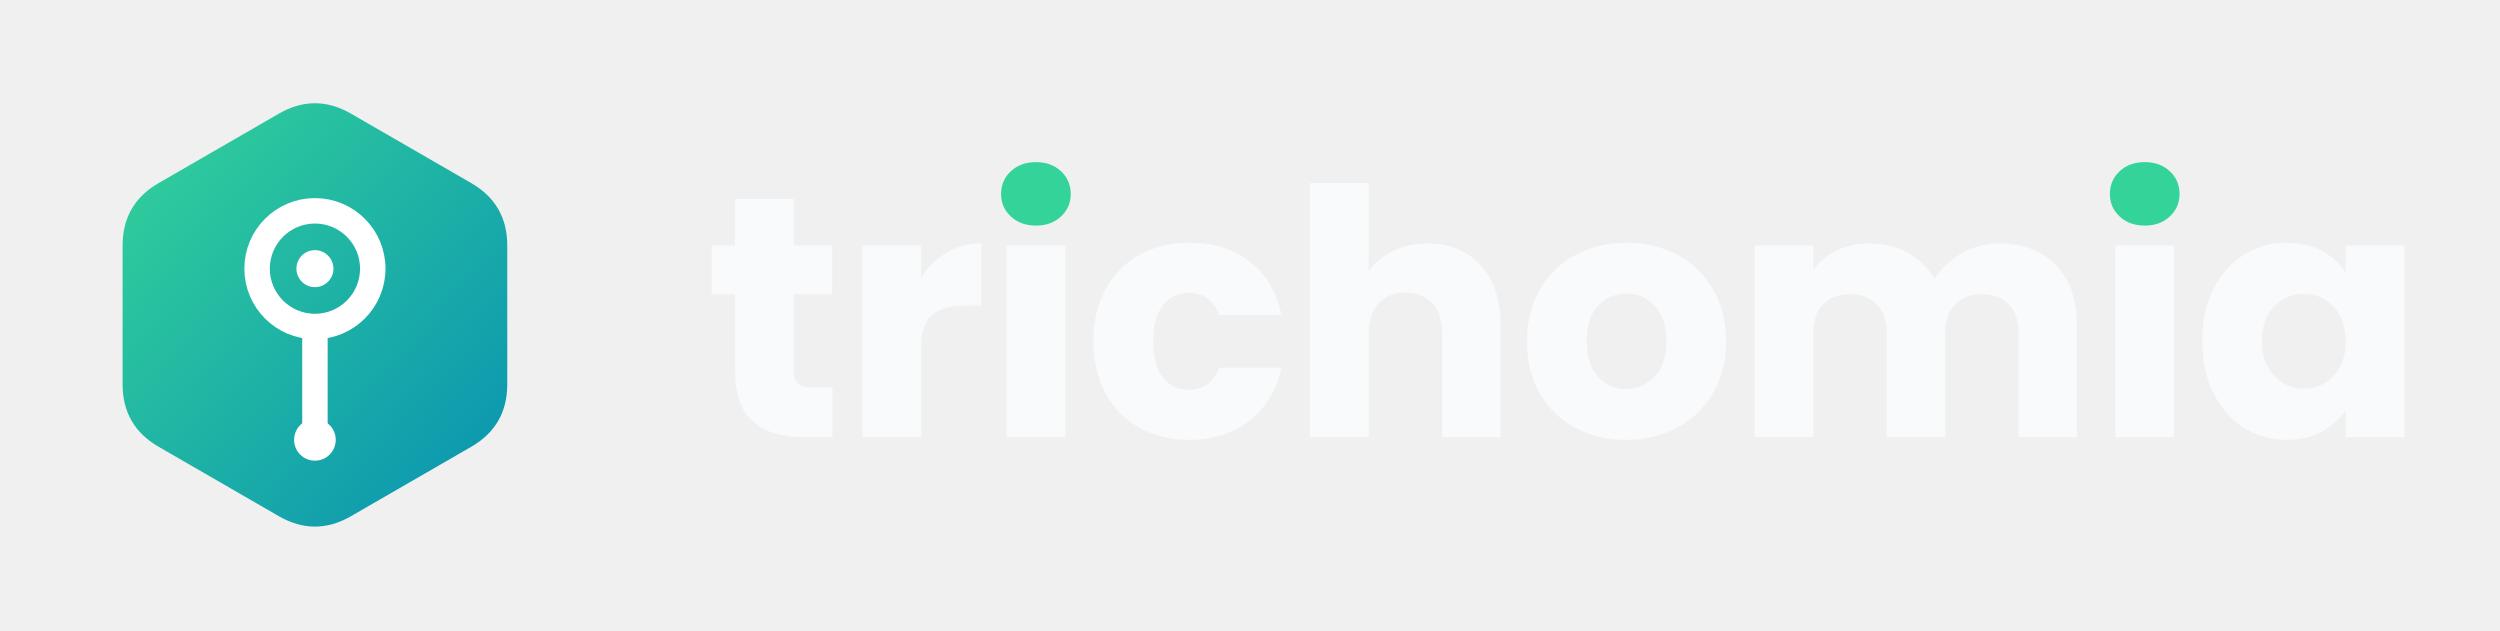
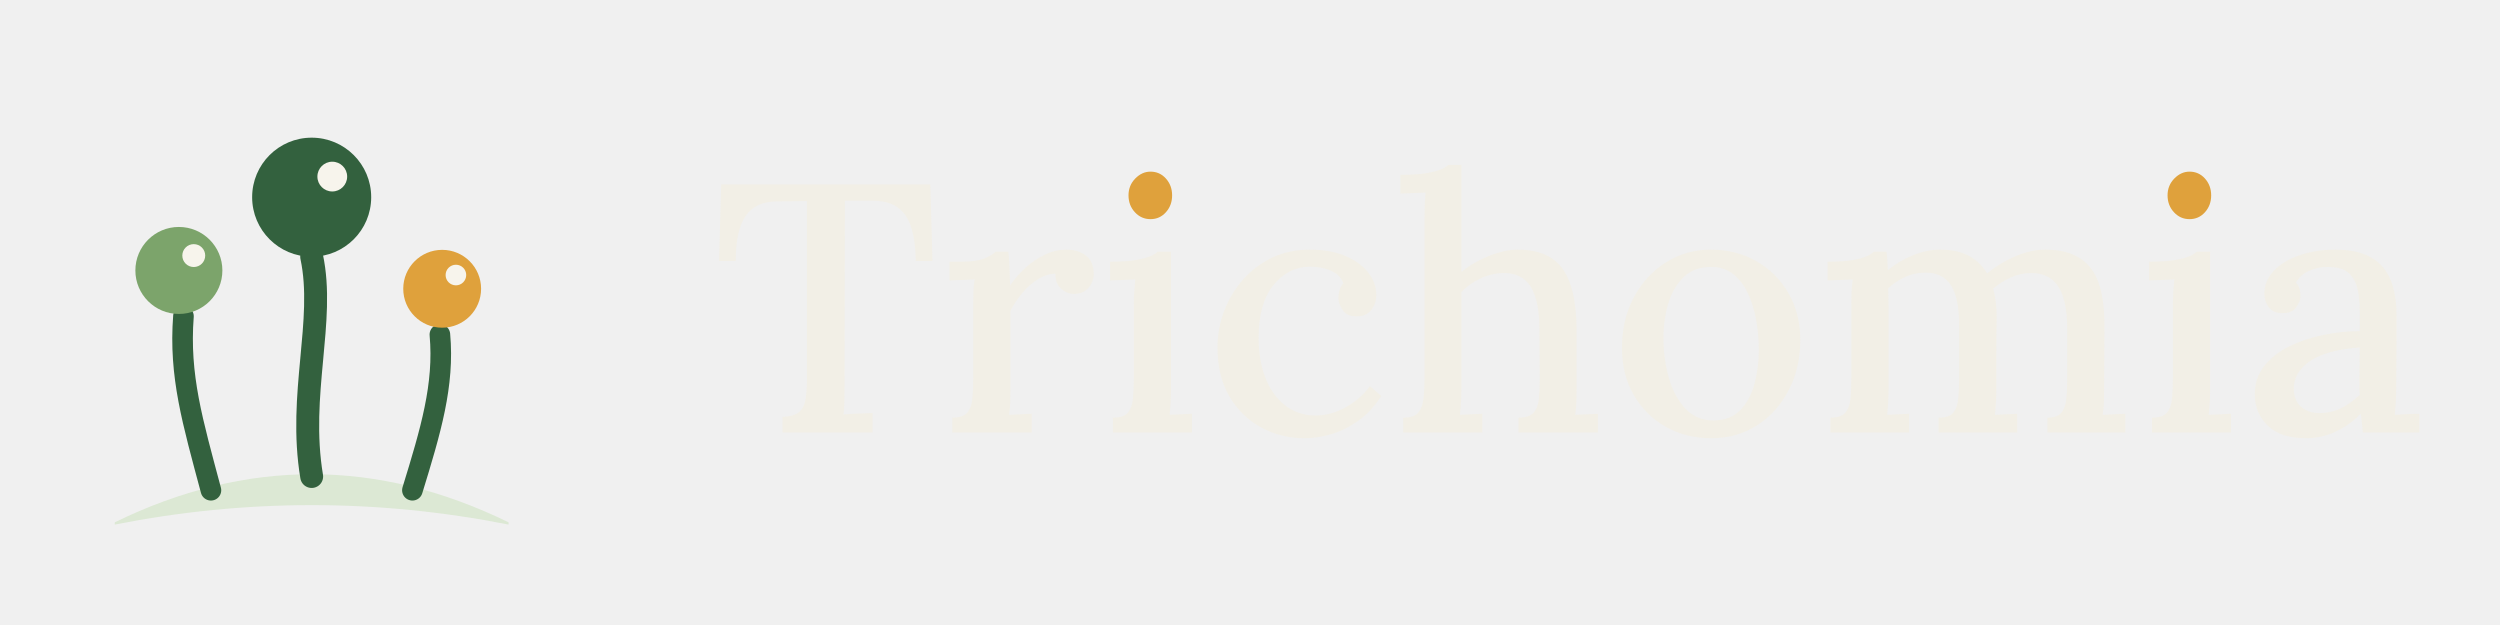
- <svg xmlns="http://www.w3.org/2000/svg" width="670" height="169" viewBox="0 0 670 169">
+ <svg xmlns="http://www.w3.org/2000/svg" width="677" height="169" viewBox="0 0 677 169">
  <g transform="translate(10,10) scale(0.62)">
-     <defs>
-       <linearGradient id="gc" x1="0" y1="0" x2="1" y2="1">
-         <stop offset="0" stop-color="#34D399" />
-         <stop offset="1" stop-color="#0891B2" />
-       </linearGradient>
-     </defs>
-     <path d="M135.59 33.00 L187.55 63.00 Q203.14 72.00 203.14 90.00 L203.14 150.00 Q203.14 168.00 187.55 177.00 L135.59 207.00 Q120.00 216.00 104.41 207.00 L52.45 177.00 Q36.86 168.00 36.86 150.00 L36.86 90.00 Q36.86 72.00 52.45 63.00 L104.41 33.00 Q120.00 24.00 135.59 33.00 Z" fill="url(#gc)" />
-     <g stroke="#FFFFFF" stroke-linecap="round" fill="none">
-       <path d="M120 174 L120 128" stroke-width="11" />
-       <circle cx="120" cy="100" r="25" stroke-width="11" />
+     <g stroke-linecap="round">
+       <path d="M34 212 Q120 170 206 212 L206 213 Q120 196 34 213 Z" fill="#DCE8D4" stroke="none" />
+       <path d="M120 192 C114 156 126 124 120 96" fill="none" stroke="#33613E" stroke-width="10" />
+       <path d="M76 198 C68 168 62 148 64 122" fill="none" stroke="#33613E" stroke-width="9" />
+       <path d="M164 198 C172 172 178 152 176 130" fill="none" stroke="#33613E" stroke-width="9" />
+       <circle cx="120" cy="70" r="26" fill="#33613E" />
+       <circle cx="129" cy="61" r="6.5" fill="#F7F4EC" />
+       <circle cx="62" cy="102" r="19" fill="#7CA46B" />
+       <circle cx="68.5" cy="95.5" r="5" fill="#F7F4EC" />
+       <circle cx="177" cy="110" r="17" fill="#DFA13C" />
+       <circle cx="183" cy="104" r="4.5" fill="#F7F4EC" />
    </g>
-     <circle cx="120" cy="100" r="8" fill="#FFFFFF" />
-     <circle cx="120" cy="174" r="9" fill="#FFFFFF" stroke="none" />
  </g>
-   <g transform="translate(188.8,117.136)">
-     <path fill="#F8FAFC" d="M34.316 -13.34V0.0H26.312Q17.756 0.0 12.972 -4.186Q8.188 -8.372 8.188 -17.848V-38.272H1.932V-51.336H8.188V-63.848H23.92V-51.336H34.224V-38.272H23.92V-17.664Q23.92 -15.364 25.024 -14.352Q26.128 -13.34 28.704 -13.34Z M74.152 -51.888V-35.236H69.828Q63.94 -35.236 60.996 -32.706Q58.052 -30.176 58.052 -23.828V0.0H42.32V-51.336H58.052V-42.78Q60.812 -47.012 64.952 -49.45Q69.092 -51.888 74.152 -51.888Z M79.488 -65.136Q79.488 -68.816 82.11 -71.254Q84.732 -73.692 88.872 -73.692Q92.92 -73.692 95.542 -71.254Q98.164 -68.816 98.164 -65.136Q98.164 -61.548 95.542 -59.11Q92.92 -56.672 88.872 -56.672Q84.732 -56.672 82.11 -59.11Q79.488 -61.548 79.488 -65.136ZM96.692 -51.336V0.0H80.96V-51.336Z M129.996 -52.072Q139.656 -52.072 146.142 -47.012Q152.628 -41.952 154.652 -32.752H137.908Q135.792 -38.64 129.72 -38.64Q125.396 -38.64 122.82 -35.282Q120.244 -31.924 120.244 -25.668Q120.244 -19.412 122.82 -16.054Q125.396 -12.696 129.72 -12.696Q135.792 -12.696 137.908 -18.584H154.652Q152.628 -9.568 146.096 -4.416Q139.564 0.736 129.996 0.736Q122.452 0.736 116.61 -2.484Q110.768 -5.704 107.502 -11.684Q104.236 -17.664 104.236 -25.668Q104.236 -33.672 107.502 -39.652Q110.768 -45.632 116.61 -48.852Q122.452 -52.072 129.996 -52.072Z M213.348 -29.992V0.0H197.708V-27.876Q197.708 -33.028 195.04 -35.88Q192.372 -38.732 187.864 -38.732Q183.356 -38.732 180.688 -35.88Q178.02 -33.028 178.02 -27.876V0.0H162.288V-68.08H178.02V-44.436Q180.412 -47.84 184.552 -49.864Q188.692 -51.888 193.844 -51.888Q202.676 -51.888 208.012 -46.046Q213.348 -40.204 213.348 -29.992Z M220.432 -25.668Q220.432 -33.58 223.928 -39.606Q227.424 -45.632 233.496 -48.852Q239.568 -52.072 247.112 -52.072Q254.656 -52.072 260.728 -48.852Q266.8 -45.632 270.296 -39.606Q273.792 -33.58 273.792 -25.668Q273.792 -17.756 270.25 -11.73Q266.708 -5.704 260.59 -2.484Q254.472 0.736 246.928 0.736Q239.384 0.736 233.358 -2.484Q227.332 -5.704 223.882 -11.684Q220.432 -17.664 220.432 -25.668ZM257.784 -25.668Q257.784 -31.832 254.702 -35.144Q251.62 -38.456 247.112 -38.456Q242.512 -38.456 239.476 -35.19Q236.44 -31.924 236.44 -25.668Q236.44 -19.504 239.43 -16.192Q242.42 -12.88 246.928 -12.88Q251.436 -12.88 254.61 -16.192Q257.784 -19.504 257.784 -25.668Z M367.816 -29.992V0.0H352.176V-27.876Q352.176 -32.844 349.554 -35.558Q346.932 -38.272 342.332 -38.272Q337.732 -38.272 335.11 -35.558Q332.488 -32.844 332.488 -27.876V0.0H316.848V-27.876Q316.848 -32.844 314.226 -35.558Q311.604 -38.272 307.004 -38.272Q302.404 -38.272 299.782 -35.558Q297.16 -32.844 297.16 -27.876V0.0H281.428V-51.336H297.16V-44.896Q299.552 -48.116 303.416 -50.002Q307.28 -51.888 312.156 -51.888Q317.952 -51.888 322.506 -49.404Q327.06 -46.92 329.636 -42.32Q332.304 -46.552 336.904 -49.22Q341.504 -51.888 346.932 -51.888Q356.5 -51.888 362.158 -46.092Q367.816 -40.296 367.816 -29.992Z M376.648 -65.136Q376.648 -68.816 379.27 -71.254Q381.892 -73.692 386.032 -73.692Q390.08 -73.692 392.702 -71.254Q395.324 -68.816 395.324 -65.136Q395.324 -61.548 392.702 -59.11Q390.08 -56.672 386.032 -56.672Q381.892 -56.672 379.27 -59.11Q376.648 -61.548 376.648 -65.136ZM393.852 -51.336V0.0H378.12V-51.336Z M424.028 -52.072Q429.456 -52.072 433.55 -49.864Q437.644 -47.656 439.852 -44.068V-51.336H455.584V0.0H439.852V-7.268Q437.552 -3.68 433.458 -1.472Q429.364 0.736 423.936 0.736Q417.68 0.736 412.528 -2.53Q407.376 -5.796 404.386 -11.822Q401.396 -17.848 401.396 -25.76Q401.396 -33.672 404.386 -39.652Q407.376 -45.632 412.528 -48.852Q417.68 -52.072 424.028 -52.072ZM428.628 -38.364Q423.936 -38.364 420.67 -35.006Q417.404 -31.648 417.404 -25.76Q417.404 -19.872 420.67 -16.422Q423.936 -12.972 428.628 -12.972Q433.32 -12.972 436.586 -16.376Q439.852 -19.78 439.852 -25.668Q439.852 -31.556 436.586 -34.96Q433.32 -38.364 428.628 -38.364Z" />
-     <path fill="#34D399" d="M79.488 -65.136Q79.488 -68.816 82.11 -71.254Q84.732 -73.692 88.872 -73.692Q92.92 -73.692 95.542 -71.254Q98.164 -68.816 98.164 -65.136Q98.164 -61.548 95.542 -59.11Q92.92 -56.672 88.872 -56.672Q84.732 -56.672 82.11 -59.11Q79.488 -61.548 79.488 -65.136Z M376.648 -65.136Q376.648 -68.816 379.27 -71.254Q381.892 -73.692 386.032 -73.692Q390.08 -73.692 392.702 -71.254Q395.324 -68.816 395.324 -65.136Q395.324 -61.548 392.702 -59.11Q390.08 -56.672 386.032 -56.672Q381.892 -56.672 379.27 -59.11Q376.648 -61.548 376.648 -65.136Z" />
+   <g transform="translate(192.8,117.136)">
+     <path fill="#F2EFE6" d="M55.2 -46.464Q55.104 -51.936 53.952 -55.584Q52.8 -59.232 50.16 -61.056Q47.52 -62.88 42.912 -62.784H36.0L35.904 -12.864Q35.904 -10.272 35.856 -8.208Q35.808 -6.144 35.616 -4.896Q37.44 -5.088 39.6 -5.136Q41.76 -5.184 43.488 -5.28V0.0H19.104V-4.224Q22.272 -4.416 23.616 -5.568Q24.96 -6.72 25.344 -9.072Q25.728 -11.424 25.728 -14.88V-62.688L17.664 -62.592Q11.808 -62.592 9.12 -58.656Q6.432 -54.72 6.432 -46.464H1.92L2.496 -67.2H59.136L59.712 -46.464Z M65.088 -4.032Q67.968 -4.032 69.12 -5.376Q70.272 -6.72 70.512 -9.12Q70.752 -11.52 70.752 -14.688V-34.656Q70.752 -36.192 70.8 -37.968Q70.848 -39.744 71.136 -41.472Q69.504 -41.376 67.68 -41.328Q65.856 -41.28 64.32 -41.184V-46.272H67.584Q71.616 -46.272 73.728 -47.136Q75.84 -48.0 76.8 -48.96H80.256Q80.448 -47.616 80.544 -45.216Q80.64 -42.816 80.736 -39.84Q82.56 -42.528 84.96 -44.688Q87.36 -46.848 90.192 -48.192Q93.024 -49.536 96.096 -49.536Q99.072 -49.536 101.232 -47.952Q103.392 -46.368 103.392 -42.816Q103.392 -41.856 102.864 -40.608Q102.336 -39.36 101.136 -38.448Q99.936 -37.536 97.92 -37.536Q95.904 -37.632 94.416 -39.072Q92.928 -40.512 93.024 -43.008Q90.72 -43.008 88.416 -41.616Q86.112 -40.224 84.144 -37.92Q82.176 -35.616 80.832 -32.928V-11.904Q80.832 -10.176 80.784 -8.4Q80.736 -6.624 80.448 -4.8Q81.984 -4.896 83.616 -4.944Q85.248 -4.992 86.592 -5.088V0.0H65.088Z M108.576 -4.032Q111.456 -4.032 112.608 -5.376Q113.76 -6.72 114.0 -9.12Q114.24 -11.52 114.24 -14.688V-34.56Q114.24 -36.192 114.336 -37.872Q114.432 -39.552 114.624 -41.472Q112.992 -41.376 111.168 -41.328Q109.344 -41.28 107.808 -41.184V-46.272Q112.128 -46.272 114.672 -46.704Q117.216 -47.136 118.608 -47.712Q120.0 -48.288 120.672 -48.96H124.32V-11.904Q124.32 -10.176 124.224 -8.4Q124.128 -6.624 123.936 -4.8Q125.472 -4.896 127.056 -4.944Q128.64 -4.992 129.984 -5.088V0.0H108.576ZM118.752 -57.792Q116.256 -57.792 114.528 -59.664Q112.8 -61.536 112.8 -64.224Q112.8 -66.912 114.624 -68.784Q116.448 -70.656 118.752 -70.656Q121.248 -70.656 122.928 -68.784Q124.608 -66.912 124.608 -64.224Q124.608 -61.536 122.928 -59.664Q121.248 -57.792 118.752 -57.792Z M160.512 1.536Q154.08 1.536 148.704 -1.392Q143.328 -4.32 140.112 -9.792Q136.896 -15.264 136.896 -23.04Q136.896 -28.224 138.72 -32.976Q140.544 -37.728 143.856 -41.472Q147.168 -45.216 151.728 -47.376Q156.288 -49.536 161.856 -49.536Q167.52 -49.536 171.552 -47.808Q175.584 -46.08 177.744 -43.296Q179.904 -40.512 179.904 -37.248Q179.904 -34.944 178.56 -33.216Q177.216 -31.488 174.72 -31.488Q171.936 -31.392 170.784 -33.168Q169.632 -34.944 169.632 -36.48Q169.632 -37.344 169.92 -38.448Q170.208 -39.552 170.976 -40.416Q170.208 -42.432 168.48 -43.392Q166.752 -44.352 164.928 -44.64Q163.104 -44.928 161.856 -44.928Q156 -44.832 152.016 -39.888Q148.032 -34.944 148.032 -25.632Q148.032 -19.68 149.808 -14.976Q151.584 -10.272 155.04 -7.488Q158.496 -4.704 163.296 -4.608Q167.616 -4.608 171.648 -6.864Q175.68 -9.12 178.176 -12.576L181.248 -9.888Q178.464 -5.568 174.864 -3.072Q171.264 -0.576 167.568 0.48Q163.872 1.536 160.512 1.536Z M218.4 -4.032Q221.28 -4.032 222.48 -5.376Q223.68 -6.72 223.92 -9.12Q224.16 -11.52 224.16 -14.688L224.064 -28.128Q224.064 -35.712 221.712 -39.504Q219.36 -43.296 214.176 -43.2Q211.008 -43.104 207.984 -41.664Q204.96 -40.224 202.944 -38.016V-11.904Q202.944 -10.176 202.848 -8.4Q202.752 -6.624 202.56 -4.8Q204.096 -4.896 205.68 -4.944Q207.264 -4.992 208.608 -5.088V0.0H187.2V-4.032Q190.08 -4.032 191.232 -5.376Q192.384 -6.72 192.672 -9.12Q192.96 -11.52 192.96 -14.688V-58.08Q192.96 -59.712 193.008 -61.392Q193.056 -63.072 193.248 -64.992Q191.616 -64.896 189.792 -64.848Q187.968 -64.8 186.432 -64.704V-69.792Q190.752 -69.792 193.344 -70.224Q195.936 -70.656 197.328 -71.232Q198.72 -71.808 199.392 -72.48H202.944V-43.488Q205.056 -45.216 207.648 -46.56Q210.24 -47.904 212.976 -48.72Q215.712 -49.536 218.112 -49.536Q226.656 -49.536 230.352 -44.352Q234.048 -39.168 234.144 -28.128V-11.904Q234.144 -10.176 234.096 -8.4Q234.048 -6.624 233.76 -4.8Q235.296 -4.896 236.928 -4.944Q238.56 -4.992 239.904 -5.088V0.0H218.4Z M270.624 1.536Q263.808 1.536 258.336 -1.536Q252.864 -4.608 249.648 -10.128Q246.432 -15.648 246.432 -22.848Q246.432 -30.624 249.648 -36.624Q252.864 -42.624 258.336 -46.08Q263.808 -49.536 270.528 -49.536Q277.344 -49.536 282.816 -46.416Q288.288 -43.296 291.504 -37.776Q294.72 -32.256 294.72 -25.056Q294.72 -17.472 291.552 -11.424Q288.384 -5.376 282.96 -1.92Q277.536 1.536 270.624 1.536ZM271.296 -3.264Q275.904 -3.36 278.544 -6.144Q281.184 -8.928 282.336 -13.296Q283.488 -17.664 283.488 -22.368Q283.488 -26.496 282.768 -30.48Q282.048 -34.464 280.512 -37.728Q278.976 -40.992 276.48 -42.96Q273.984 -44.928 270.432 -44.832Q265.92 -44.832 263.088 -42.048Q260.256 -39.264 258.96 -34.896Q257.664 -30.528 257.664 -25.632Q257.664 -19.968 259.104 -14.88Q260.544 -9.792 263.568 -6.528Q266.592 -3.264 271.296 -3.264Z M302.88 0.0V-4.032Q305.76 -4.032 306.912 -5.376Q308.064 -6.72 308.304 -9.12Q308.544 -11.52 308.544 -14.688V-34.656Q308.544 -36.192 308.592 -37.968Q308.64 -39.744 308.928 -41.472Q307.296 -41.376 305.472 -41.328Q303.648 -41.28 302.112 -41.184V-46.272Q306.432 -46.272 308.88 -46.704Q311.328 -47.136 312.624 -47.712Q313.92 -48.288 314.592 -48.96H318.048Q318.24 -48.0 318.288 -46.704Q318.336 -45.408 318.432 -43.968Q321.408 -46.464 325.2 -48.0Q328.992 -49.536 332.544 -49.536Q337.248 -49.536 340.368 -47.856Q343.488 -46.176 345.312 -43.104Q348.672 -45.888 352.896 -47.712Q357.12 -49.536 361.152 -49.536Q369.312 -49.536 373.248 -44.688Q377.184 -39.84 377.088 -28.512L376.992 -11.904Q376.992 -10.176 376.944 -8.4Q376.896 -6.624 376.608 -4.8Q378.144 -4.896 379.776 -4.944Q381.408 -4.992 382.752 -5.088V0.0H361.632V-4.032Q364.32 -4.032 365.424 -5.376Q366.528 -6.72 366.768 -9.12Q367.008 -11.52 367.008 -14.688V-28.512Q366.912 -36.096 364.512 -39.648Q362.112 -43.2 357.216 -43.2Q354.432 -43.2 351.744 -42.0Q349.056 -40.8 346.944 -38.976Q347.424 -37.344 347.664 -35.376Q347.904 -33.408 347.904 -31.296Q347.808 -26.496 347.808 -21.648Q347.808 -16.8 347.808 -11.904Q347.808 -10.176 347.712 -8.4Q347.616 -6.624 347.424 -4.8Q348.96 -4.896 350.544 -4.944Q352.128 -4.992 353.472 -5.088V0.0H332.16V-4.032Q335.04 -4.032 336.144 -5.376Q337.248 -6.72 337.488 -9.12Q337.728 -11.52 337.728 -14.688V-28.608Q337.824 -36.192 335.568 -39.792Q333.312 -43.392 328.416 -43.296Q325.632 -43.296 323.04 -42.096Q320.448 -40.896 318.528 -39.072Q318.528 -37.92 318.576 -36.672Q318.624 -35.424 318.624 -33.984V-11.904Q318.624 -10.176 318.528 -8.4Q318.432 -6.624 318.24 -4.8Q319.776 -4.896 321.312 -4.944Q322.848 -4.992 324.192 -5.088V0.0Z M389.952 -4.032Q392.832 -4.032 393.984 -5.376Q395.136 -6.72 395.376 -9.12Q395.616 -11.52 395.616 -14.688V-34.56Q395.616 -36.192 395.712 -37.872Q395.808 -39.552 396.0 -41.472Q394.368 -41.376 392.544 -41.328Q390.72 -41.28 389.184 -41.184V-46.272Q393.504 -46.272 396.048 -46.704Q398.592 -47.136 399.984 -47.712Q401.376 -48.288 402.048 -48.96H405.696V-11.904Q405.696 -10.176 405.6 -8.4Q405.504 -6.624 405.312 -4.8Q406.848 -4.896 408.432 -4.944Q410.016 -4.992 411.36 -5.088V0.0H389.952ZM400.128 -57.792Q397.632 -57.792 395.904 -59.664Q394.176 -61.536 394.176 -64.224Q394.176 -66.912 396.0 -68.784Q397.824 -70.656 400.128 -70.656Q402.624 -70.656 404.304 -68.784Q405.984 -66.912 405.984 -64.224Q405.984 -61.536 404.304 -59.664Q402.624 -57.792 400.128 -57.792Z M447.072 0.0Q446.88 -1.536 446.784 -2.688Q446.688 -3.84 446.496 -5.088Q443.232 -1.824 439.488 -0.144Q435.744 1.536 431.712 1.536Q424.8 1.536 421.296 -1.872Q417.792 -5.28 417.792 -10.368Q417.792 -14.784 420.384 -18.048Q422.976 -21.312 427.2 -23.376Q431.424 -25.44 436.416 -26.448Q441.408 -27.456 446.208 -27.456V-33.12Q446.208 -36.192 445.632 -38.832Q445.056 -41.472 443.28 -43.152Q441.504 -44.832 437.76 -44.832Q435.264 -44.928 432.768 -43.92Q430.272 -42.912 428.928 -40.608Q429.696 -39.84 429.936 -38.832Q430.176 -37.824 430.176 -36.96Q430.176 -35.616 429.024 -33.936Q427.872 -32.256 425.088 -32.352Q422.784 -32.352 421.584 -33.936Q420.384 -35.52 420.384 -37.632Q420.384 -41.088 422.928 -43.776Q425.472 -46.464 429.888 -48.0Q434.304 -49.536 439.776 -49.536Q448.032 -49.536 452.112 -45.216Q456.192 -40.896 456.192 -31.584Q456.192 -28.128 456.192 -24.96Q456.192 -21.792 456.144 -18.624Q456.096 -15.456 456.096 -11.904Q456.096 -10.464 456.0 -8.64Q455.904 -6.816 455.712 -4.8Q457.344 -4.896 459.072 -4.992Q460.8 -5.088 462.336 -5.088V0.0ZM446.208 -23.04Q443.136 -22.848 439.92 -22.176Q436.704 -21.504 434.112 -20.16Q431.52 -18.816 429.936 -16.704Q428.352 -14.592 428.352 -11.616Q428.544 -8.352 430.512 -6.816Q432.48 -5.28 435.168 -5.28Q438.528 -5.28 441.12 -6.576Q443.712 -7.872 446.208 -10.176Q446.112 -11.232 446.112 -12.336Q446.112 -13.44 446.112 -14.688Q446.112 -15.552 446.16 -17.904Q446.208 -20.256 446.208 -23.04Z" />
+     <path fill="#DFA13C" d="M118.752 -57.792Q116.256 -57.792 114.528 -59.664Q112.8 -61.536 112.8 -64.224Q112.8 -66.912 114.624 -68.784Q116.448 -70.656 118.752 -70.656Q121.248 -70.656 122.928 -68.784Q124.608 -66.912 124.608 -64.224Q124.608 -61.536 122.928 -59.664Q121.248 -57.792 118.752 -57.792Z M400.128 -57.792Q397.632 -57.792 395.904 -59.664Q394.176 -61.536 394.176 -64.224Q394.176 -66.912 396.0 -68.784Q397.824 -70.656 400.128 -70.656Q402.624 -70.656 404.304 -68.784Q405.984 -66.912 405.984 -64.224Q405.984 -61.536 404.304 -59.664Q402.624 -57.792 400.128 -57.792Z" />
  </g>
</svg>
